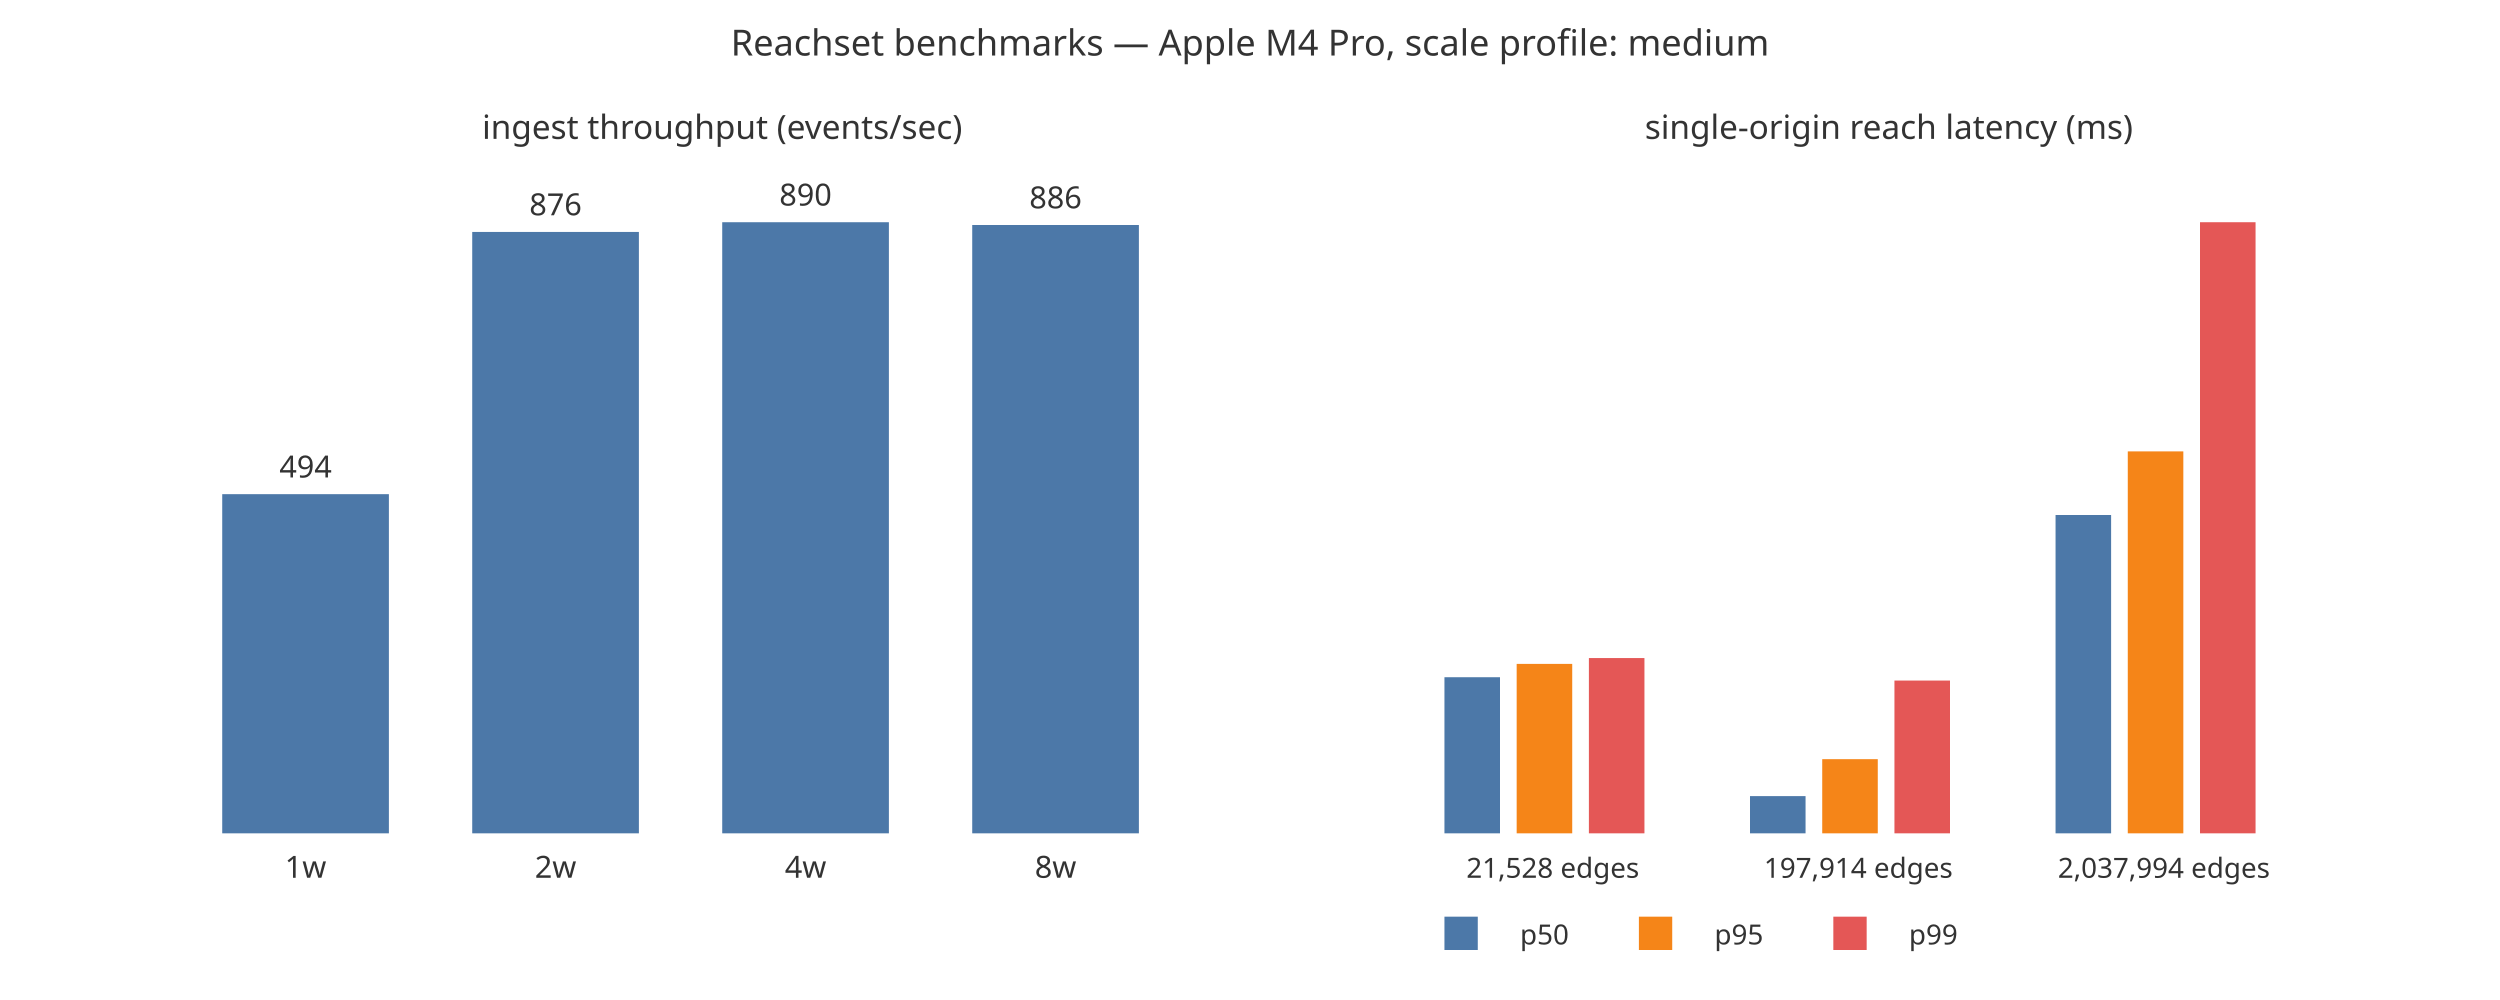
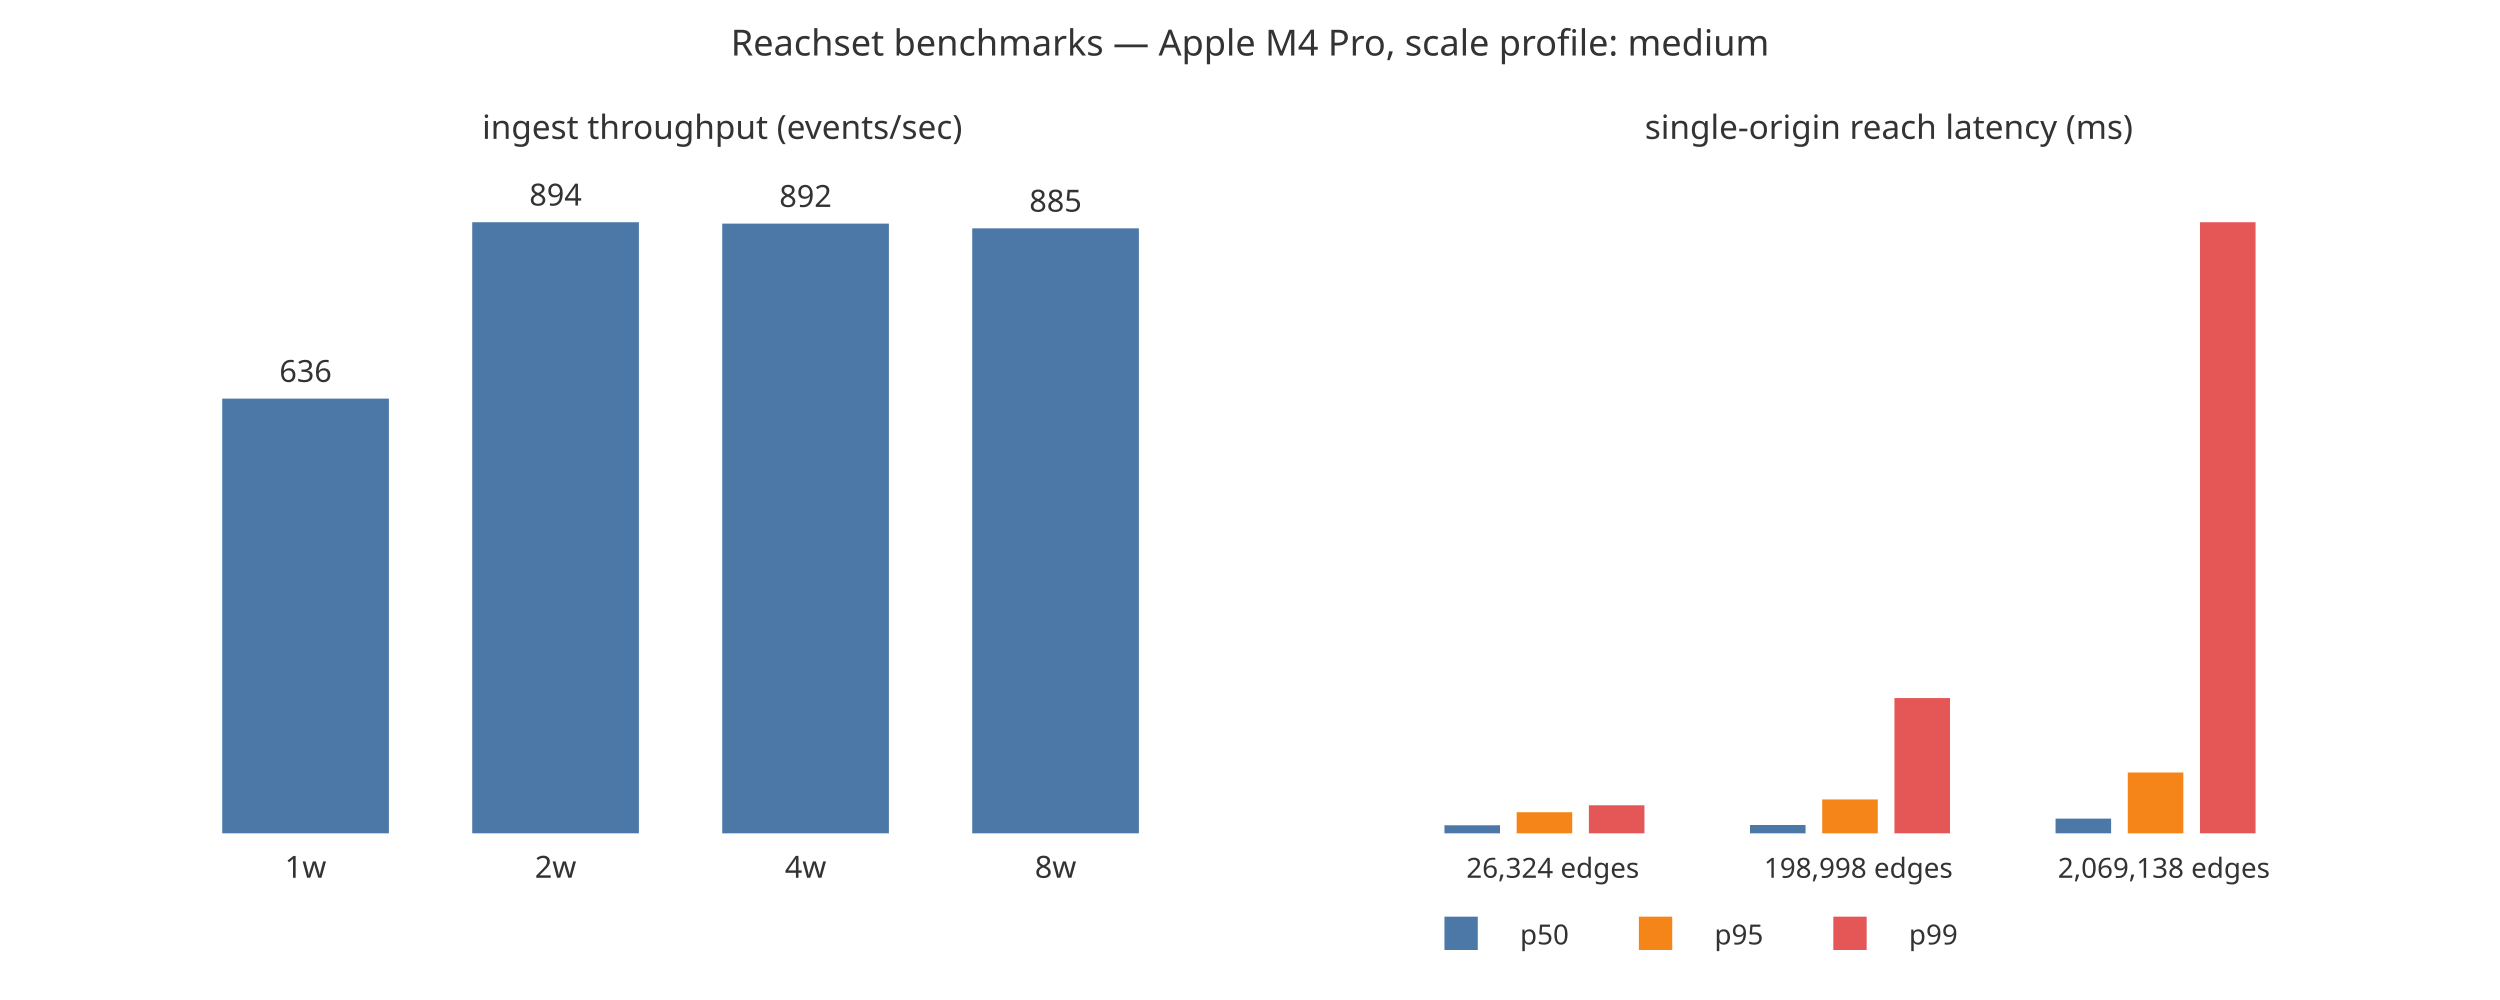
<svg xmlns="http://www.w3.org/2000/svg" width="900" height="360" viewBox="0 0 900 360">
  <rect width="900" height="360" fill="white" />
  <text x="450.0" y="20.0" font-size="13" text-anchor="middle" font-family="system-ui, sans-serif" fill="#333">Reachset benchmarks — Apple M4 Pro, scale profile: medium</text>
  <text x="260.0" y="50.0" font-size="12" text-anchor="middle" font-family="system-ui, sans-serif" fill="#333">ingest throughput (events/sec)</text>
-   <rect x="80.0" y="177.9" width="60.0" height="122.1" fill="#4c78a8" />
-   <text x="110.0" y="171.9" font-size="11" text-anchor="middle" font-family="system-ui, sans-serif" fill="#333">494</text>
+   <rect x="80.0" y="143.5" width="60.0" height="156.5" fill="#4c78a8" />
+   <text x="110.0" y="137.5" font-size="11" text-anchor="middle" font-family="system-ui, sans-serif" fill="#333">636</text>
  <text x="110.0" y="316.0" font-size="11" text-anchor="middle" font-family="system-ui, sans-serif" fill="#333">1w</text>
-   <rect x="170.0" y="83.5" width="60.0" height="216.5" fill="#4c78a8" />
-   <text x="200.0" y="77.5" font-size="11" text-anchor="middle" font-family="system-ui, sans-serif" fill="#333">876</text>
+   <rect x="170.0" y="80.0" width="60.0" height="220.0" fill="#4c78a8" />
+   <text x="200.0" y="74.0" font-size="11" text-anchor="middle" font-family="system-ui, sans-serif" fill="#333">894</text>
  <text x="200.0" y="316.0" font-size="11" text-anchor="middle" font-family="system-ui, sans-serif" fill="#333">2w</text>
-   <rect x="260.0" y="80.0" width="60.0" height="220.0" fill="#4c78a8" />
-   <text x="290.0" y="74.0" font-size="11" text-anchor="middle" font-family="system-ui, sans-serif" fill="#333">890</text>
+   <rect x="260.0" y="80.5" width="60.0" height="219.5" fill="#4c78a8" />
+   <text x="290.0" y="74.5" font-size="11" text-anchor="middle" font-family="system-ui, sans-serif" fill="#333">892</text>
  <text x="290.0" y="316.0" font-size="11" text-anchor="middle" font-family="system-ui, sans-serif" fill="#333">4w</text>
-   <rect x="350.0" y="81.0" width="60.0" height="219.0" fill="#4c78a8" />
-   <text x="380.0" y="75.0" font-size="11" text-anchor="middle" font-family="system-ui, sans-serif" fill="#333">886</text>
+   <rect x="350.0" y="82.2" width="60.0" height="217.8" fill="#4c78a8" />
+   <text x="380.0" y="76.2" font-size="11" text-anchor="middle" font-family="system-ui, sans-serif" fill="#333">885</text>
  <text x="380.0" y="316.0" font-size="11" text-anchor="middle" font-family="system-ui, sans-serif" fill="#333">8w</text>
  <text x="680.0" y="50.0" font-size="12" text-anchor="middle" font-family="system-ui, sans-serif" fill="#333">single-origin reach latency (ms)</text>
-   <rect x="520.0" y="243.8" width="20.0" height="56.2" fill="#4c78a8" />
-   <rect x="546.0" y="239.0" width="20.0" height="61.0" fill="#f58518" />
-   <rect x="572.0" y="236.9" width="20.0" height="63.1" fill="#e45756" />
-   <text x="559.0" y="316.0" font-size="10" text-anchor="middle" font-family="system-ui, sans-serif" fill="#333">21,528 edges</text>
-   <rect x="630.0" y="286.6" width="20.0" height="13.4" fill="#4c78a8" />
-   <rect x="656.0" y="273.3" width="20.0" height="26.7" fill="#f58518" />
-   <rect x="682.0" y="245.0" width="20.0" height="55.0" fill="#e45756" />
-   <text x="669.0" y="316.0" font-size="10" text-anchor="middle" font-family="system-ui, sans-serif" fill="#333">197,914 edges</text>
-   <rect x="740.0" y="185.4" width="20.0" height="114.6" fill="#4c78a8" />
-   <rect x="766.0" y="162.5" width="20.0" height="137.5" fill="#f58518" />
+   <rect x="520.0" y="297.1" width="20.0" height="2.9" fill="#4c78a8" />
+   <rect x="546.0" y="292.4" width="20.0" height="7.6" fill="#f58518" />
+   <rect x="572.0" y="289.9" width="20.0" height="10.1" fill="#e45756" />
+   <text x="559.0" y="316.0" font-size="10" text-anchor="middle" font-family="system-ui, sans-serif" fill="#333">26,324 edges</text>
+   <rect x="630.0" y="297.0" width="20.0" height="3.0" fill="#4c78a8" />
+   <rect x="656.0" y="287.8" width="20.0" height="12.2" fill="#f58518" />
+   <rect x="682.0" y="251.3" width="20.0" height="48.7" fill="#e45756" />
+   <text x="669.0" y="316.0" font-size="10" text-anchor="middle" font-family="system-ui, sans-serif" fill="#333">198,998 edges</text>
+   <rect x="740.0" y="294.7" width="20.0" height="5.3" fill="#4c78a8" />
+   <rect x="766.0" y="278.1" width="20.0" height="21.9" fill="#f58518" />
  <rect x="792.0" y="80.0" width="20.0" height="220.0" fill="#e45756" />
-   <text x="779.0" y="316.0" font-size="10" text-anchor="middle" font-family="system-ui, sans-serif" fill="#333">2,037,994 edges</text>
+   <text x="779.0" y="316.0" font-size="10" text-anchor="middle" font-family="system-ui, sans-serif" fill="#333">2,069,138 edges</text>
  <rect x="520.0" y="330.0" width="12.0" height="12.0" fill="#4c78a8" />
  <text x="556.0" y="340.0" font-size="10" text-anchor="middle" font-family="system-ui, sans-serif" fill="#333">p50</text>
  <rect x="590.0" y="330.0" width="12.0" height="12.0" fill="#f58518" />
  <text x="626.0" y="340.0" font-size="10" text-anchor="middle" font-family="system-ui, sans-serif" fill="#333">p95</text>
  <rect x="660.0" y="330.0" width="12.0" height="12.0" fill="#e45756" />
  <text x="696.0" y="340.0" font-size="10" text-anchor="middle" font-family="system-ui, sans-serif" fill="#333">p99</text>
</svg>
